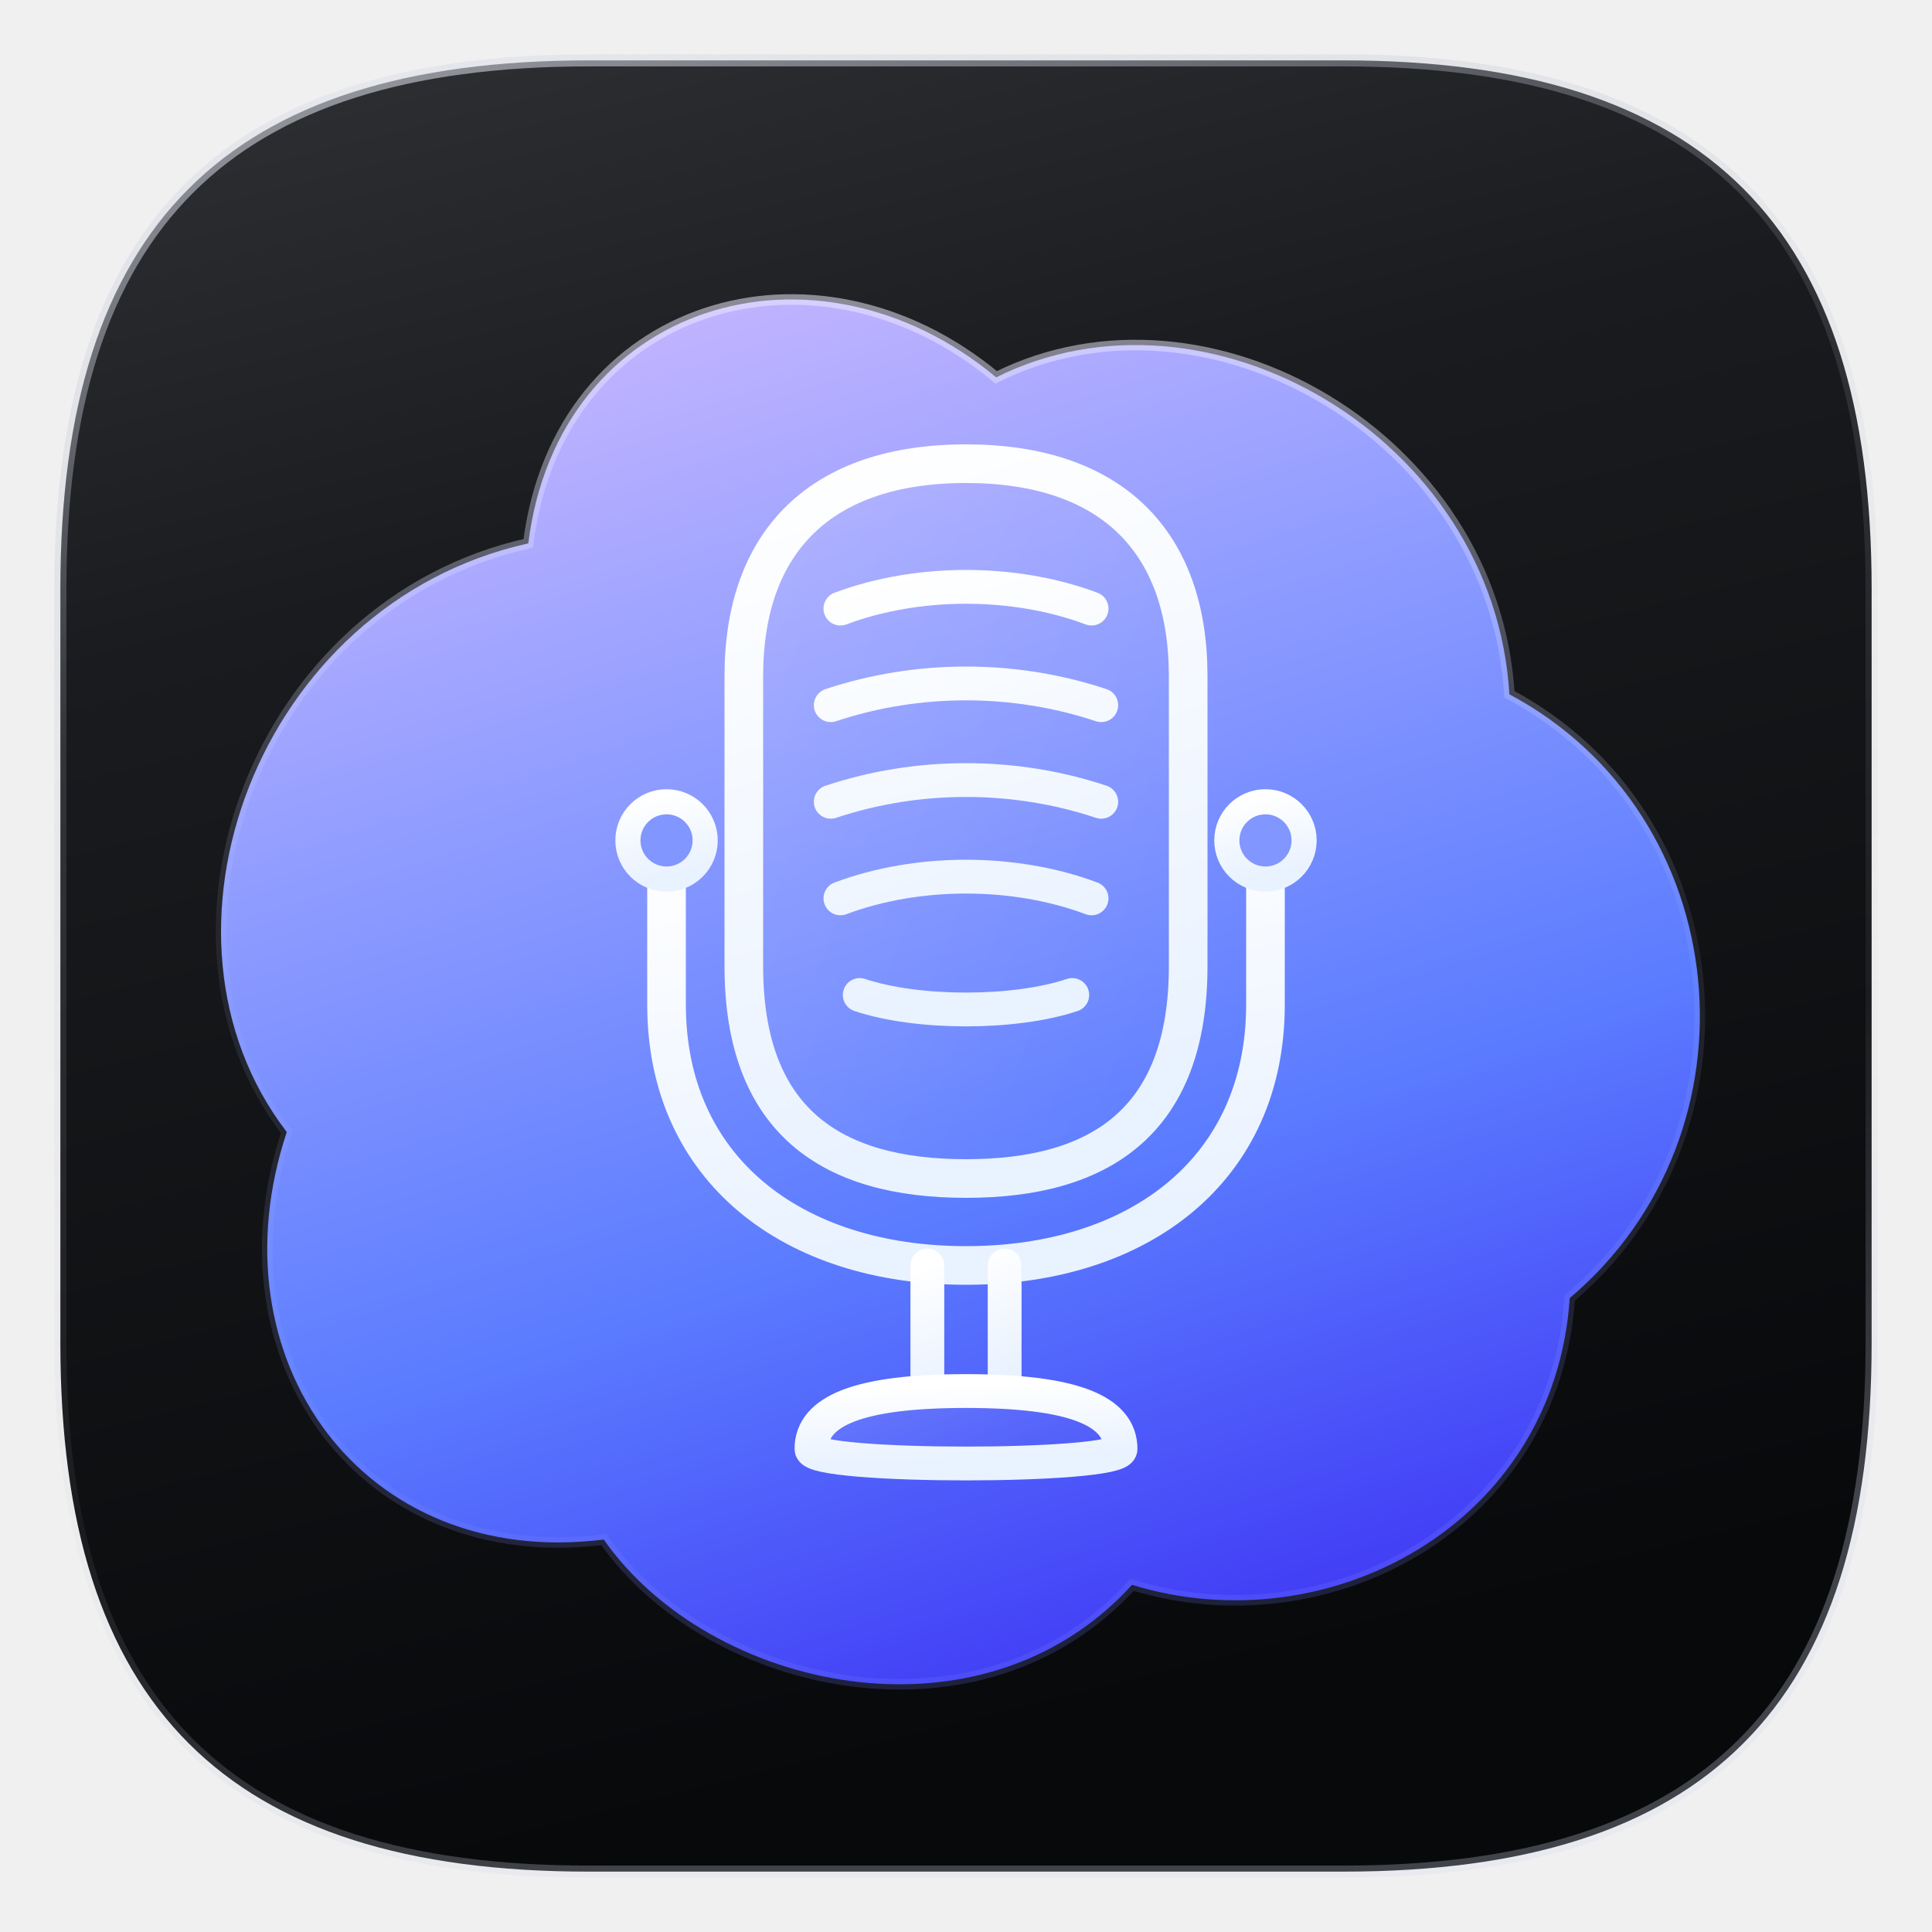
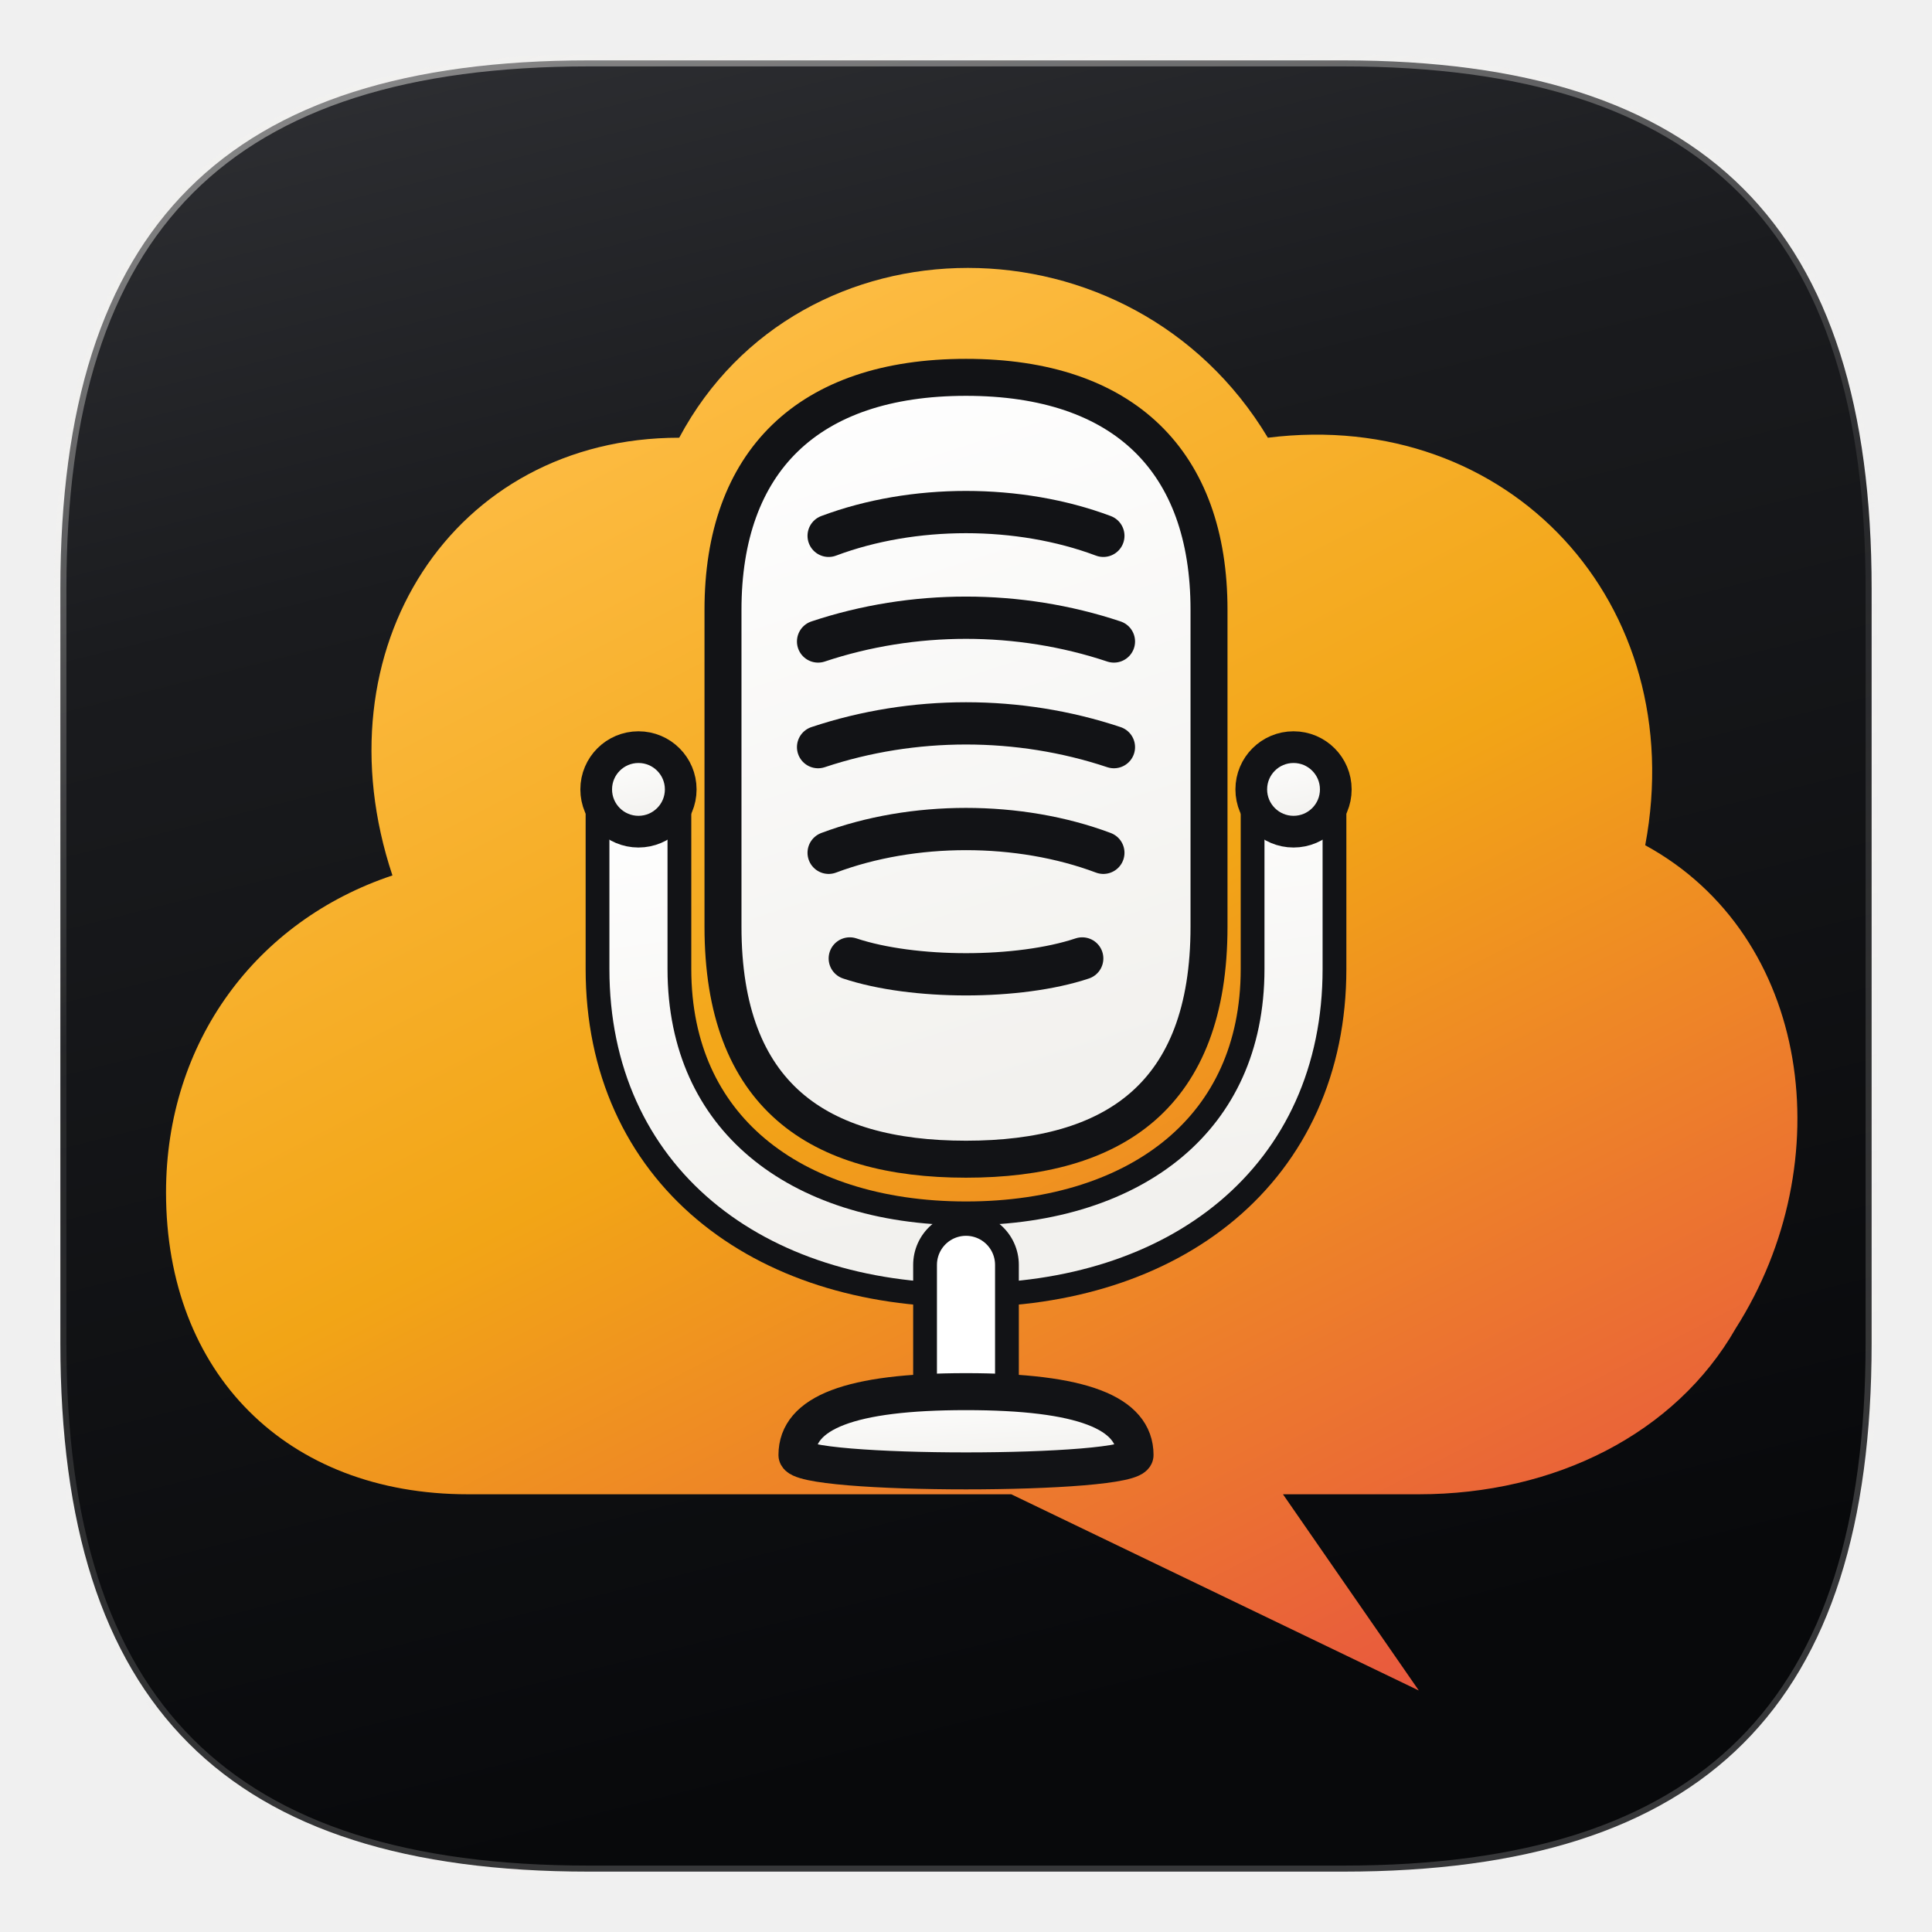
<svg xmlns="http://www.w3.org/2000/svg" width="512" height="512" viewBox="0 0 128 128">
  <defs>
    <linearGradient id="surface" x1="0" y1="0" x2="0.25" y2="1">
      <stop stop-color="#303135" />
      <stop offset="0.32" stop-color="#1a1b1e" />
      <stop offset="1" stop-color="#08090b" />
    </linearGradient>
    <linearGradient id="rim" x1="0" y1="0" x2="0.3" y2="1">
-       <stop stop-color="#e5e7ef" stop-opacity="0.65" />
-       <stop offset="0.35" stop-color="#b5bccb" stop-opacity="0.16" />
-       <stop offset="0.75" stop-color="#b5bccb" stop-opacity="0.07" />
-       <stop offset="1" stop-color="#d4dbeb" stop-opacity="0.28" />
+       <stop stop-color="#f2f1ee" stop-opacity="0.5" />
+       <stop offset="0.5" stop-color="#f2f1ee" stop-opacity="0.08" />
+       <stop offset="1" stop-color="#f2f1ee" stop-opacity="0.2" />
    </linearGradient>
-     <linearGradient id="cloud" x1="0.3" y1="0" x2="0.65" y2="1">
-       <stop stop-color="#c2b4ff" />
-       <stop offset="0.28" stop-color="#929eff" />
-       <stop offset="0.65" stop-color="#5b7cff" />
-       <stop offset="1" stop-color="#4039f5" />
-     </linearGradient>
-     <linearGradient id="cloud-rim" x2="0" y2="1">
-       <stop stop-color="#eeebff" stop-opacity="0.52" />
-       <stop offset="0.45" stop-color="#c1ceff" stop-opacity="0.08" />
-       <stop offset="1" stop-color="#727dff" stop-opacity="0.2" />
+     <linearGradient id="cloud" x1="0.2" y1="0" x2="0.8" y2="1">
+       <stop stop-color="#ffc14d" />
+       <stop offset="0.5" stop-color="#f2a516" />
+       <stop offset="1" stop-color="#e8573f" />
    </linearGradient>
    <linearGradient id="metal" x2="0.2" y2="1">
      <stop stop-color="#ffffff" />
-       <stop offset="1" stop-color="#e9f2ff" />
-     </linearGradient>
-     <linearGradient id="housing" x2="1" y2="0.6">
-       <stop stop-color="#ffffff" stop-opacity="0.12" />
-       <stop offset="1" stop-color="#ffffff" stop-opacity="0.02" />
+       <stop offset="1" stop-color="#f2f1ee" />
    </linearGradient>
  </defs>
  <path id="tile" d="M39 4H89C113 4 124 15 124 39V89C124 113 113 124 89 124H39C15 124 4 113 4 89V39C4 15 15 4 39 4Z" fill="url(#surface)" stroke="url(#rim)" stroke-width="0.8" />
-   <path id="cloud-shape" d="M35 36C37 20 54 15 66 25C80 18 99 29 100 46C115 54 117 75 104 86C103 101 88 109 75 105C65 116 47 112 40 102C24 104 14 90 19 75C9 62 17 40 35 36Z" fill="url(#cloud)" stroke="url(#cloud-rim)" stroke-width="0.7" />
-   <g id="microphone" transform="translate(33.28 24.32) scale(0.64)" stroke-linecap="round" stroke-linejoin="round">
-     <g fill="none" stroke="url(#metal)">
-       <path d="M25 32C25 18 33 10 48 10C63 10 71 18 71 32V62C71 78 62 84 48 84C34 84 25 78 25 62Z" fill="url(#housing)" stroke-width="4" />
-       <path id="grille" d="M35 25C43 22 53 22 61 25M34 35C43 32 53 32 62 35M34 45C43 42 53 42 62 45M35 55C43 52 53 52 61 55M37 65C43 67 53 67 59 65" stroke-width="3.5" />
-       <path d="M17 49V66C17 83 30 93 48 93C66 93 79 83 79 66V49" stroke-width="4" />
-       <g id="screws" stroke-width="2.6" fill="#8296ff">
-         <circle cx="17" cy="49" r="4" />
-         <circle cx="79" cy="49" r="4" />
-       </g>
-       <path id="stem" d="M44 93V106M52 93V106" stroke-width="3.5" />
-       <path d="M32 112C32 108 37 106 48 106C59 106 64 108 64 112C64 114 32 114 32 112Z" fill="url(#housing)" stroke-width="3.5" />
+   <path id="cloud-shape" d="M31 99C19 99 11 91 11 79C11 69 17 61 26 58C21 43 30 29 45 29C53 14 75 14 84 29C100 27 112 40 109 56C120 62 122 77 115 88C111 95 103 99 94 99H85L94 112L67 99Z" fill="url(#cloud)" />
+   <g id="microphone" transform="translate(30.4 18) scale(0.7)" stroke-linecap="round" stroke-linejoin="round">
+     <path id="yoke-outline" d="M17 49V66C17 83 30 93 48 93C66 93 79 83 79 66V49" fill="none" stroke="#121316" stroke-width="10" />
+     <path id="yoke" d="M17 49V66C17 83 30 93 48 93C66 93 79 83 79 66V49" fill="none" stroke="url(#metal)" stroke-width="5.5" />
+     <path id="housing" d="M25 32C25 18 33 10 48 10C63 10 71 18 71 32V62C71 78 62 84 48 84C34 84 25 78 25 62Z" fill="url(#metal)" stroke="#121316" stroke-width="3.5" />
+     <path id="grille" d="M35 25C43 22 53 22 61 25M34 35C43 32 53 32 62 35M34 45C43 42 53 42 62 45M35 55C43 52 53 52 61 55M37 65C43 67 53 67 59 65" fill="none" stroke="#121316" stroke-width="4" />
+     <g id="screws" stroke="#121316" stroke-width="3" fill="url(#metal)">
+       <circle cx="17" cy="49" r="4" />
+       <circle cx="79" cy="49" r="4" />
    </g>
+     <path id="stem-outline" d="M48 94V106" stroke="#121316" stroke-width="10" />
+     <path id="stem" d="M48 94V106" stroke="#ffffff" stroke-width="5.5" />
+     <path id="foot" d="M32 112C32 108 37 106 48 106C59 106 64 108 64 112C64 114 32 114 32 112Z" fill="url(#metal)" stroke="#121316" stroke-width="3.5" />
  </g>
</svg>
